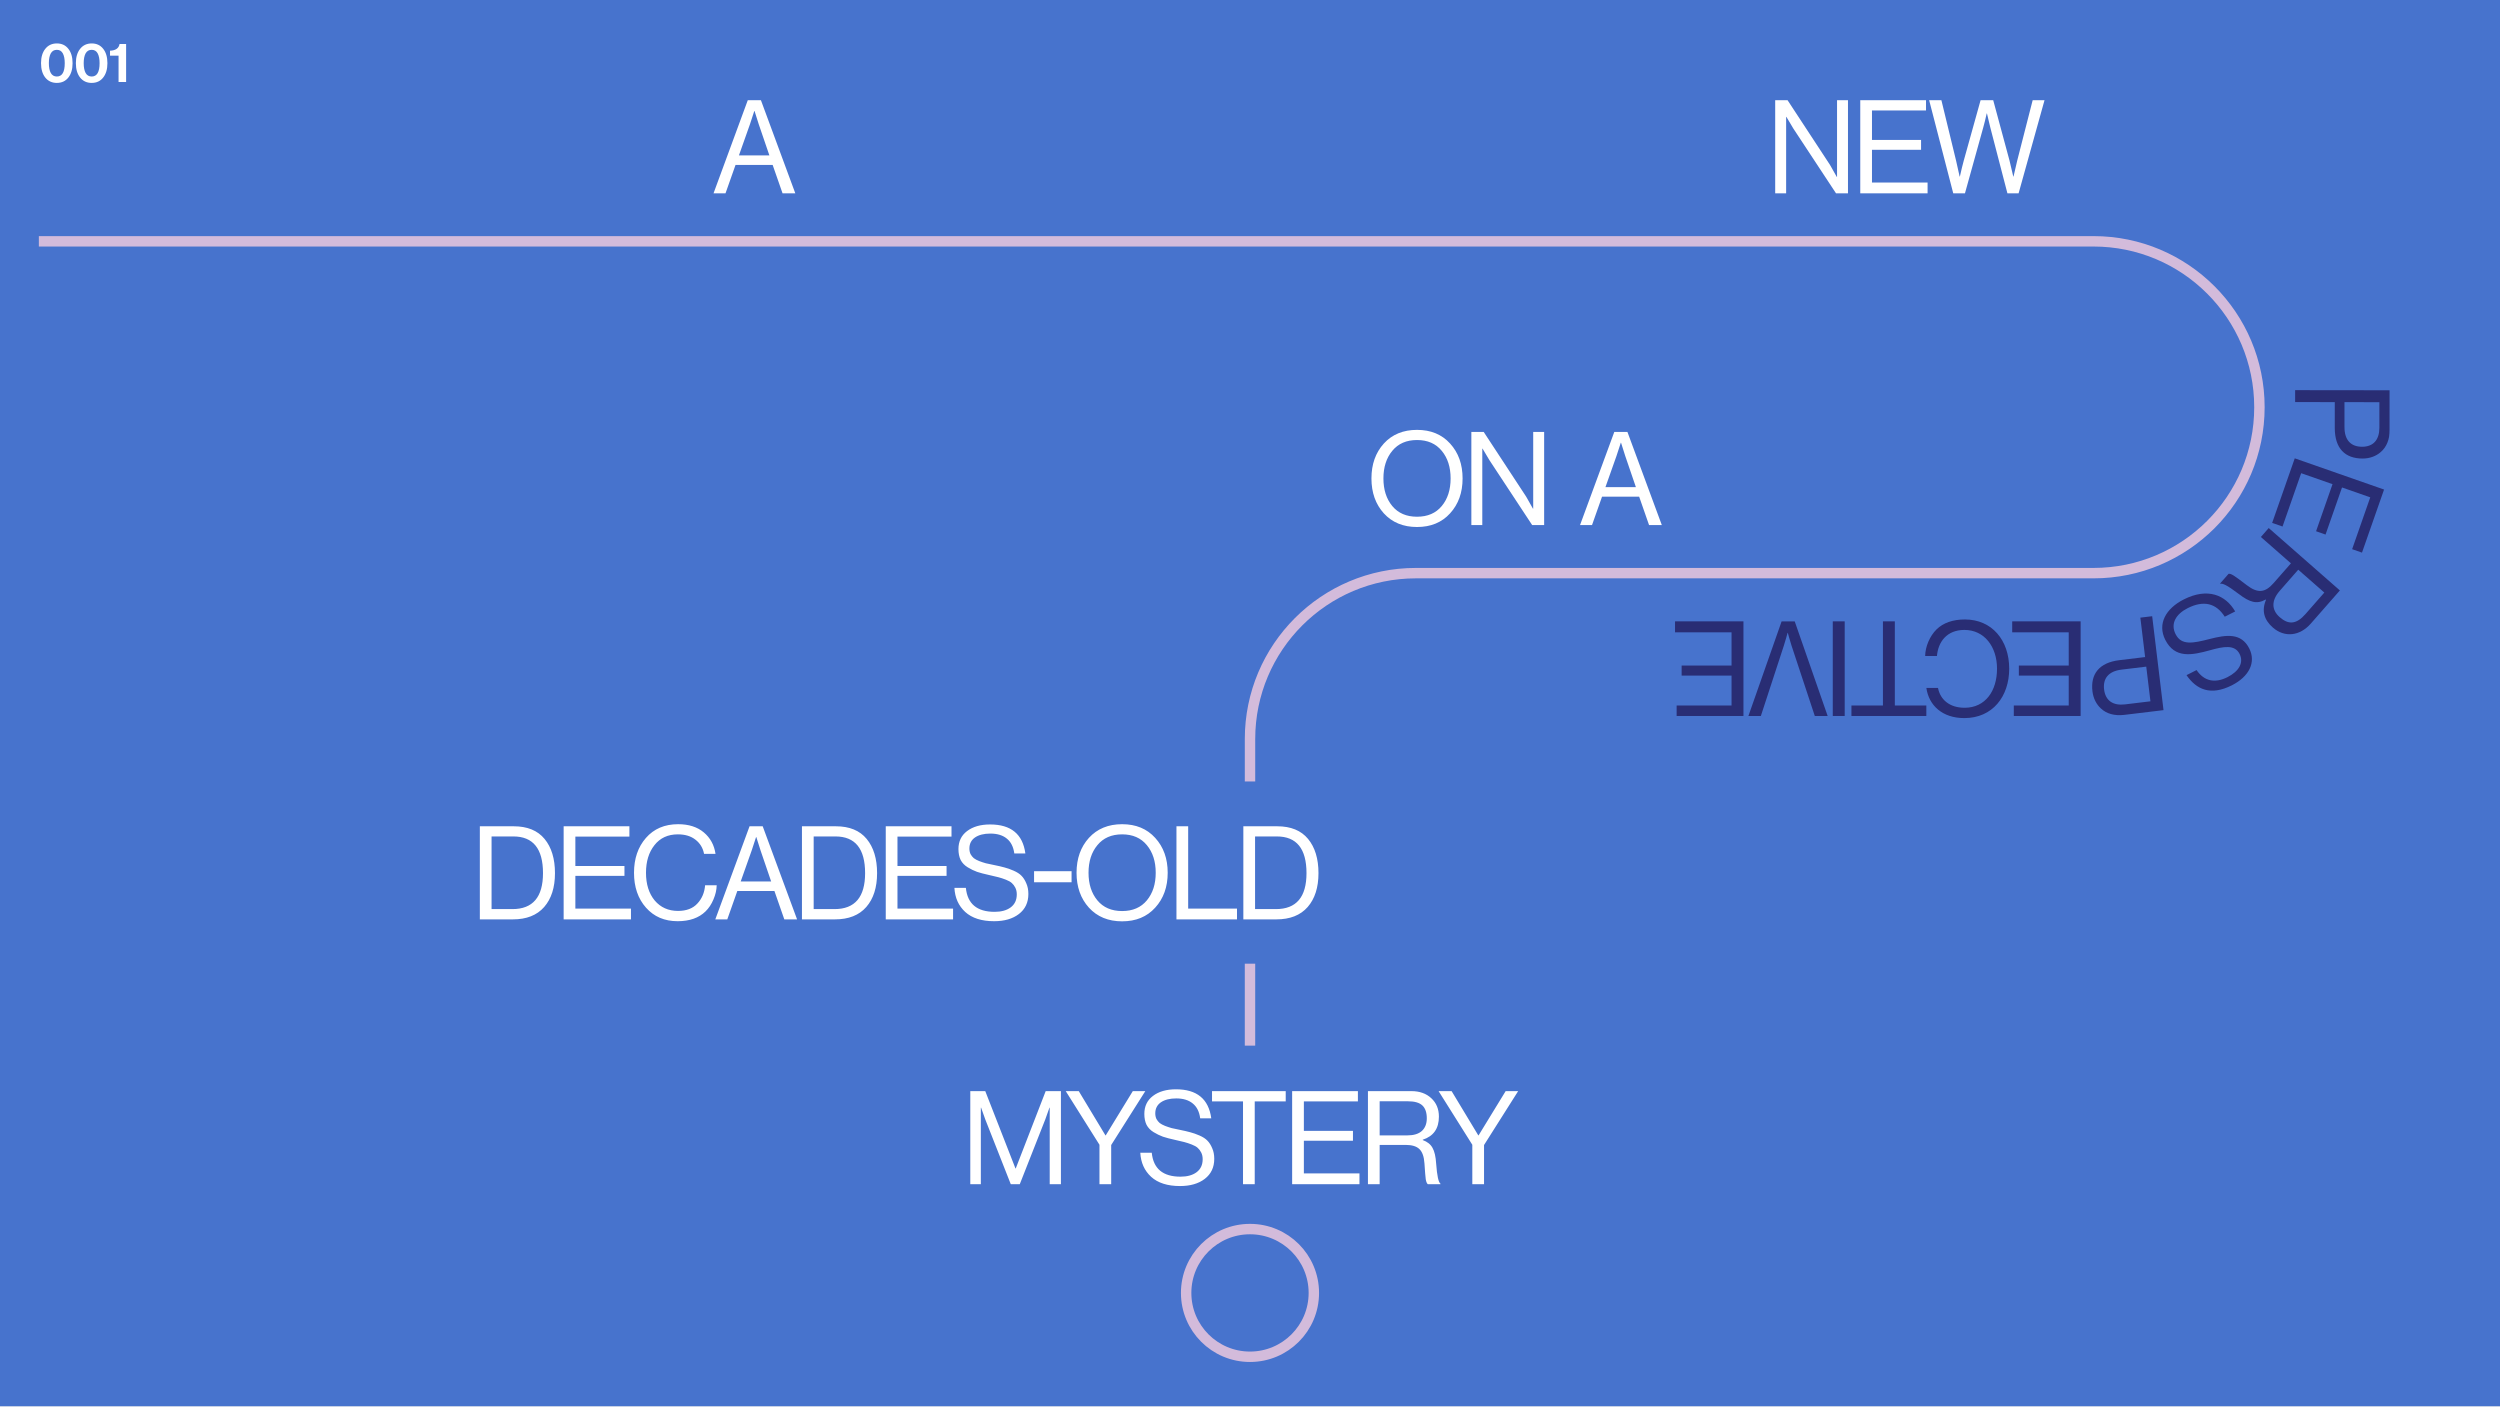
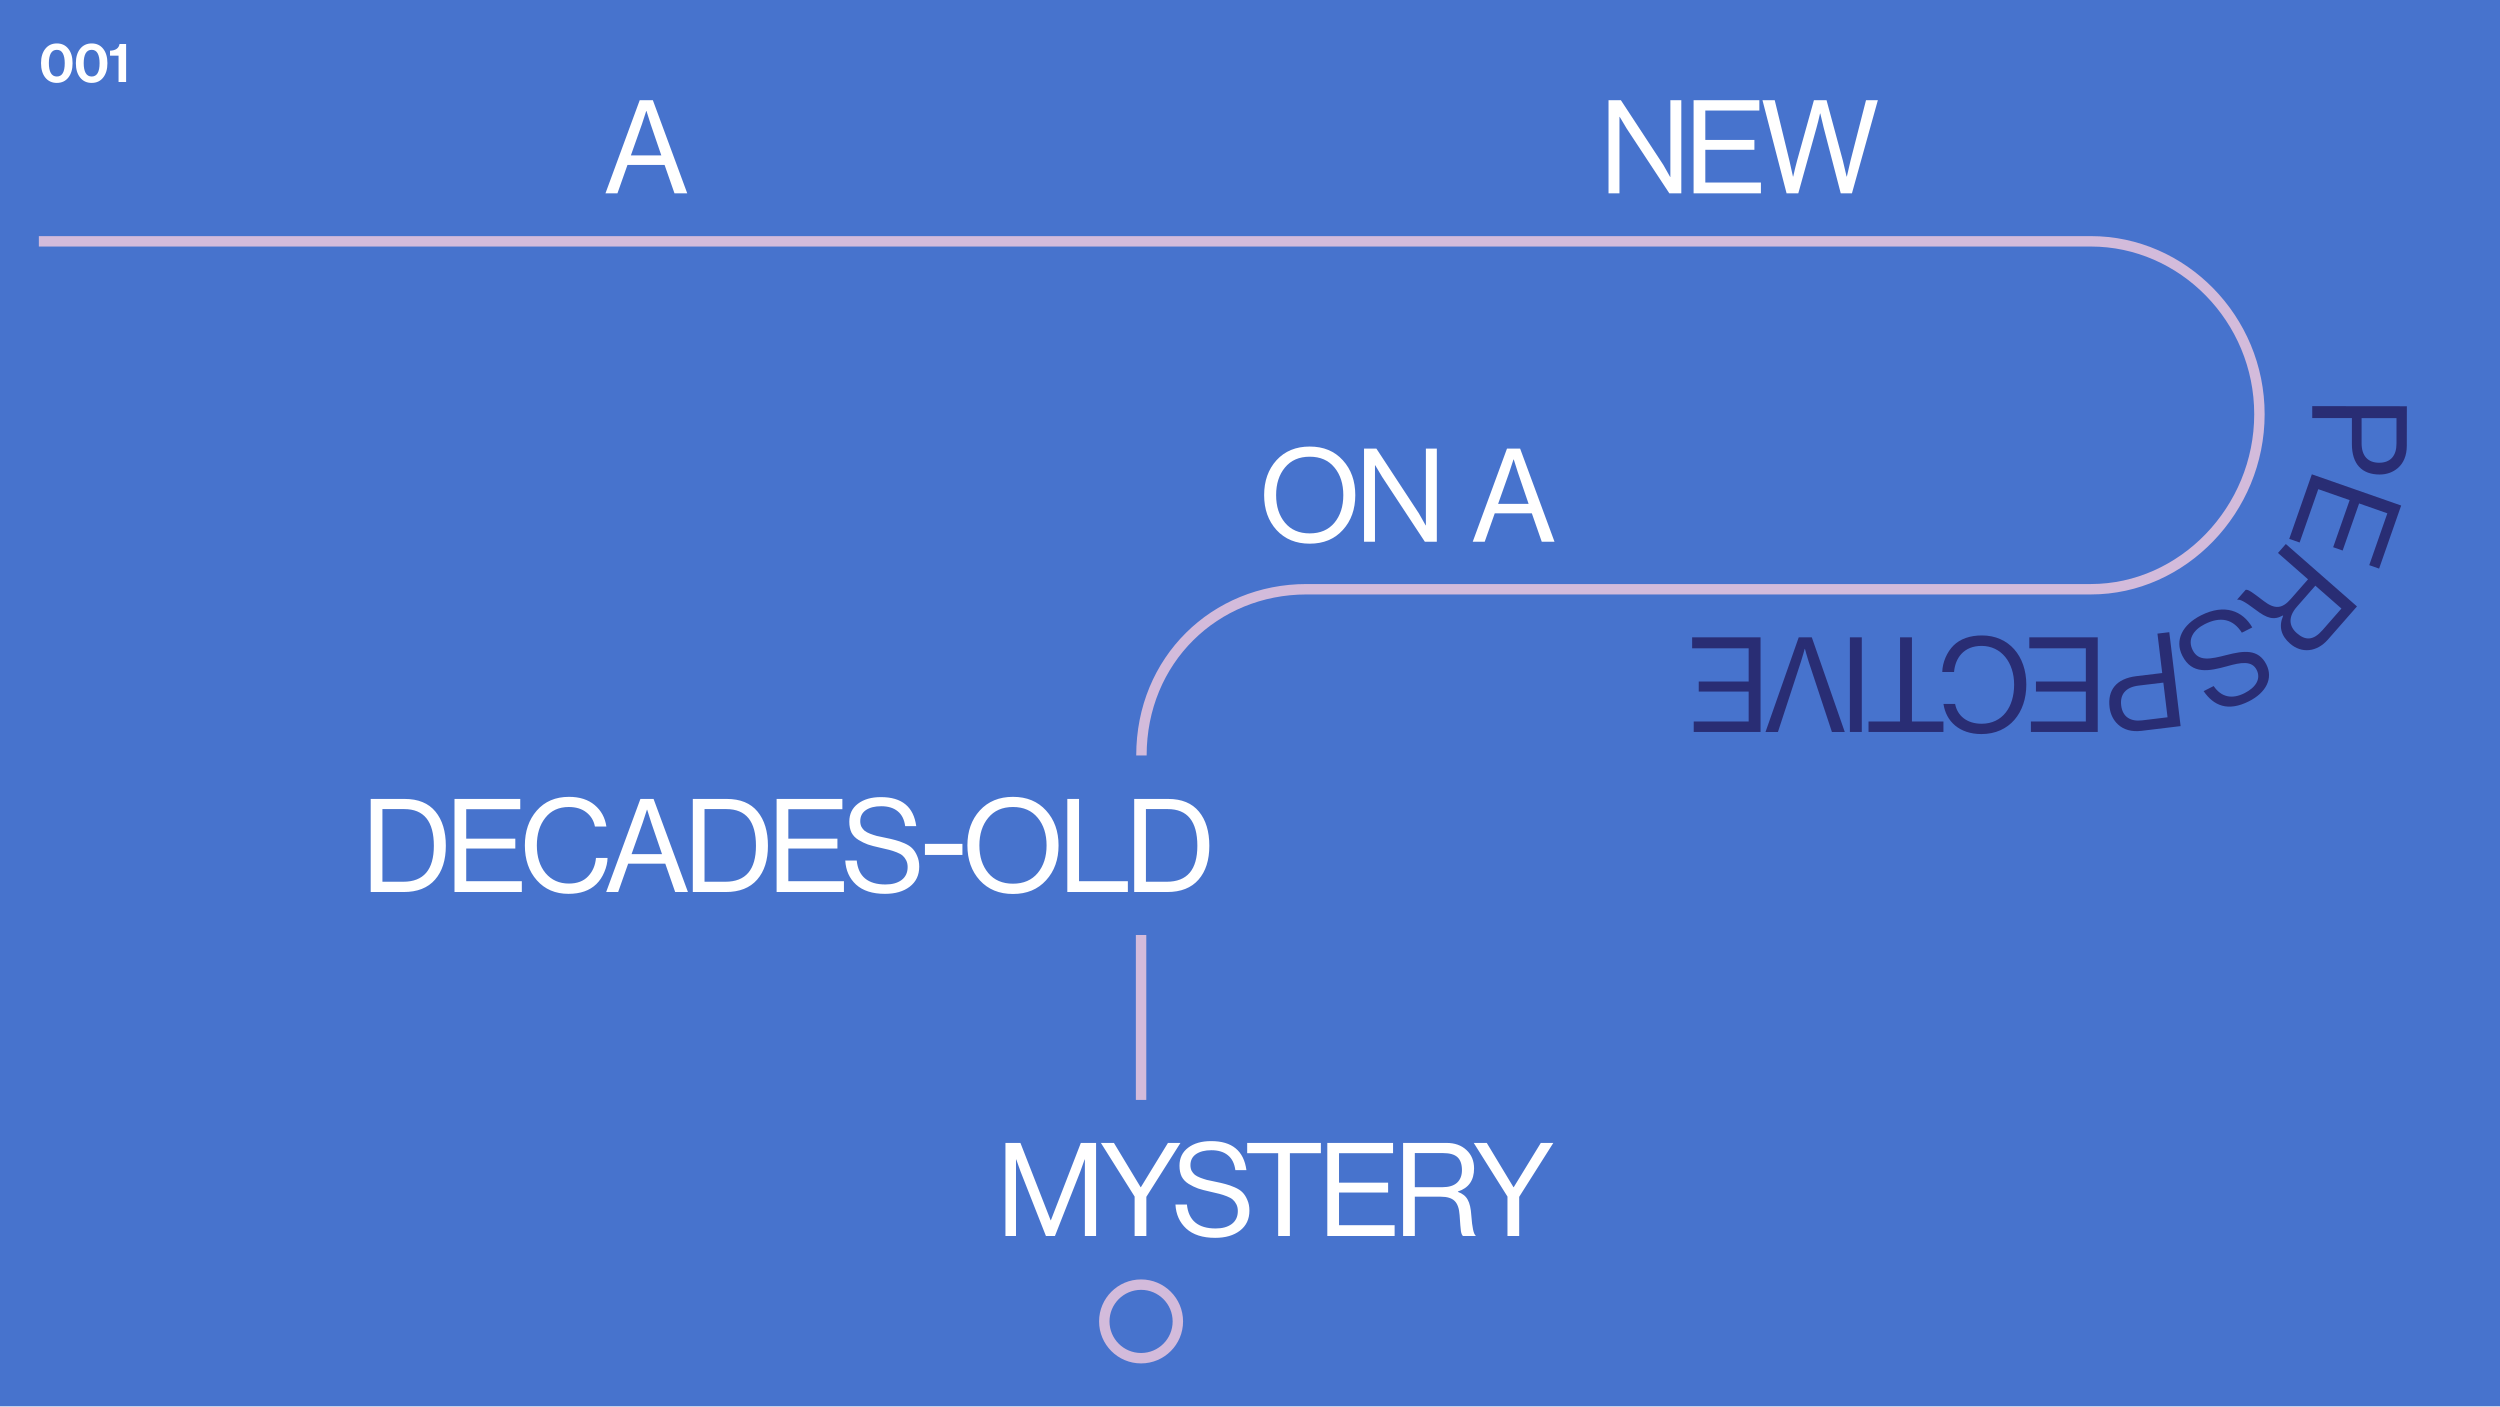
<svg xmlns="http://www.w3.org/2000/svg" width="1920" height="1080" viewBox="0 0 1920 1080" fill="none">
  <rect width="1920" height="1080" fill="#4773CD" />
-   <mask id="mask0_1009_8323" style="mask-type:luminance" maskUnits="userSpaceOnUse" x="638" y="181" width="1198" height="516">
-     <path d="M1835.33 181.289H638.336V696.792H1835.33V181.289Z" fill="white" />
-   </mask>
-   <g mask="url(#mask0_1009_8323)">
-     <path d="M1800.56 308.843V327.948C1800.52 338.22 1805.7 343.095 1814.03 343.113C1822.78 343.113 1827.36 337.752 1827.36 328.488V308.879L1800.56 308.843ZM1835.33 299.741L1835.3 330.035C1835.3 337.662 1832.74 343.545 1828.26 347.305C1824.7 350.345 1819.92 352.18 1814.43 352.162C1801.12 352.162 1793.09 344.516 1793.11 328.65V308.825L1762.66 308.789V299.633L1835.33 299.723V299.741Z" fill="#292D74" />
-   </g>
-   <path d="M1830.96 375.972L1814.01 424.417L1806.44 421.773L1820.35 381.962L1798.67 374.371L1786.02 410.548L1778.74 407.993L1791.38 371.834L1767.3 363.415L1752.98 404.377L1745.01 401.589L1762.37 351.992L1830.96 375.972Z" fill="#292D74" />
-   <path d="M1765.04 437.534L1750.85 453.743C1744.14 461.388 1744.62 468.566 1750.81 473.981C1757.47 479.809 1763.49 479.701 1770.54 471.678L1785.08 455.092L1765.06 437.534H1765.04ZM1797.04 453.437L1774.66 478.964C1766.23 488.588 1754.48 489.793 1745.54 481.95C1738.88 476.122 1736.71 469.07 1740.32 460.615L1740.09 460.417C1733.22 464.249 1727.86 462.665 1719.27 456.099C1709.96 449.012 1706.93 447.986 1705.37 448.364L1705.06 448.094L1711.56 440.682C1713.55 440.413 1715.82 441.978 1725.53 449.407C1734.03 455.901 1739.67 455.182 1746.1 447.842L1759.43 432.641L1736.35 412.403L1742.37 405.531L1797.01 453.437H1797.04Z" fill="#292D74" />
-   <path d="M1716.59 469.604L1708.6 473.634C1701.96 463.2 1692.36 460.88 1680.13 467.068C1671.15 471.601 1666.76 478.941 1670.84 487.018C1675.34 495.905 1684.19 494.052 1697.09 490.724C1709.81 487.486 1721.25 485.795 1727.44 498.046C1732.85 508.749 1727.2 519.687 1714.05 526.325C1697.81 534.528 1686.93 529.671 1679.24 518.518L1686.96 514.614C1692.83 523.267 1701.14 524.868 1710.67 520.065C1719.47 515.621 1723.39 508.965 1720.01 502.255C1716.3 494.915 1707.94 496.391 1697.27 499.395C1683.38 503.227 1670.3 505.961 1662.91 491.354C1656.78 479.193 1663.22 467.392 1677.19 460.34C1695.43 451.129 1709.27 456.886 1716.61 469.586" fill="#292D74" />
-   <path d="M1648.32 511.981L1629.36 514.266C1619.16 515.489 1614.95 521.228 1615.94 529.503C1616.98 538.174 1622.88 542.077 1632.07 540.962L1651.54 538.605L1648.32 511.963V511.981ZM1661.58 545.387L1631.5 549.021C1623.92 549.939 1617.77 548.122 1613.51 544.128C1610.06 540.962 1607.66 536.447 1607.01 530.996C1605.41 517.774 1612.02 508.887 1627.76 506.998L1647.44 504.623L1643.79 474.347L1652.87 473.25L1661.58 545.405V545.387Z" fill="#292D74" />
-   <path d="M1597.92 549.872H1546.6V541.831H1588.78V518.859H1550.47V511.141H1588.78V485.632H1545.38V477.195H1597.92V549.872Z" fill="#292D74" />
-   <path d="M1543.07 513.574C1543.07 534.927 1530.26 551.495 1508.62 551.495C1491.64 551.495 1481.38 541.727 1479.44 528.325H1488.38C1490.11 537.374 1497.32 543.562 1508.82 543.562C1524.77 543.562 1533.71 530.646 1533.71 513.574C1533.71 496.502 1523.86 483.783 1508.71 483.783C1494.98 483.783 1488.49 493.138 1487.57 503.806H1478.52C1478.63 496.592 1482.09 488.461 1487.27 483.37C1492.36 478.387 1499.77 475.742 1509.02 475.742C1529.65 475.742 1543.07 491.501 1543.07 513.556" fill="#292D74" />
-   <path d="M1479.43 549.872H1421.9V541.831H1446.09V477.195H1455.23V541.831H1479.43V549.872Z" fill="#292D74" />
-   <path d="M1416.73 477.195H1407.57V549.872H1416.73V477.195Z" fill="#292D74" />
-   <path d="M1403.63 549.888H1393.77L1375.89 495.812C1374.78 492.466 1373.05 486.062 1373.05 486.062H1372.85C1372.85 486.062 1371.12 492.574 1370.01 495.812L1352.33 549.888H1342.77L1368.28 477.211H1378.34L1403.65 549.888H1403.63Z" fill="#292D74" />
-   <path d="M1338.97 549.872H1287.65V541.831H1329.83V518.859H1291.49V511.141H1329.83V485.632H1286.42V477.195H1338.97V549.872Z" fill="#292D74" />
-   <path d="M29.836 185.336L1607.82 185.336C1678.2 185.336 1735.24 242.38 1735.24 312.755C1735.24 383.129 1678.2 440.173 1607.82 440.173H1087.43C1017.05 440.173 960.008 497.218 960.008 567.592V600.177" stroke="#D3BBDB" stroke-width="8" />
-   <path d="M960 740.109L960 803.047" stroke="#D3BBDB" stroke-width="8" />
-   <path d="M547.992 148.461L574.292 76.961H584.392L610.792 148.461H600.992L593.392 126.661H564.892L557.192 148.461H547.992ZM575.992 95.361L567.492 119.361H590.892L582.692 95.361L579.492 85.261H579.292C578.026 89.261 576.926 92.628 575.992 95.361Z" fill="white" />
-   <path d="M1363.35 148.461V76.961H1372.85L1405.45 126.661L1410.65 135.861H1410.85V76.961H1419.25V148.461H1410.05L1377.25 98.661L1371.95 89.761H1371.75V148.461H1363.35ZM1428.68 148.461V76.961H1479.18V84.861H1437.68V107.461H1475.38V115.061L1437.68 115.061V140.161L1480.38 140.161V148.461H1428.68ZM1500.09 148.461L1481.59 76.961L1490.99 76.961L1502.29 123.461L1504.99 135.561H1505.19C1506.32 130.494 1507.32 126.394 1508.19 123.261L1521.09 76.961H1530.79L1543.29 123.261L1546.19 135.561H1546.39C1547.52 130.428 1548.46 126.394 1549.19 123.461L1561.09 76.961H1570.19L1550.29 148.461H1541.69L1528.59 98.061L1525.99 87.161H1525.79C1524.79 91.628 1523.89 95.261 1523.09 98.061L1509.09 148.461H1500.09Z" fill="white" />
-   <path d="M1113.67 394.242C1107.34 401.242 1098.87 404.742 1088.27 404.742C1077.67 404.742 1069.17 401.242 1062.77 394.242C1056.44 387.242 1053.27 378.309 1053.27 367.442C1053.27 356.576 1056.44 347.642 1062.77 340.642C1069.17 333.642 1077.67 330.142 1088.27 330.142C1098.87 330.142 1107.34 333.642 1113.67 340.642C1120.07 347.642 1123.27 356.576 1123.27 367.442C1123.27 378.309 1120.07 387.242 1113.67 394.242ZM1069.27 388.642C1073.81 394.109 1080.14 396.842 1088.27 396.842C1096.41 396.842 1102.74 394.109 1107.27 388.642C1111.81 383.176 1114.07 376.109 1114.07 367.442C1114.07 358.776 1111.81 351.709 1107.27 346.242C1102.74 340.709 1096.41 337.942 1088.27 337.942C1080.14 337.942 1073.81 340.709 1069.27 346.242C1064.74 351.709 1062.47 358.776 1062.47 367.442C1062.47 376.109 1064.74 383.176 1069.27 388.642ZM1130 403.242V331.742H1139.5L1172.1 381.442L1177.3 390.642H1177.5V331.742H1185.9V403.242H1176.7L1143.9 353.442L1138.6 344.542H1138.4V403.242H1130ZM1213.47 403.242L1239.77 331.742H1249.87L1276.27 403.242L1266.47 403.242L1258.87 381.442L1230.37 381.442L1222.67 403.242H1213.47ZM1241.47 350.142L1232.97 374.142L1256.37 374.142L1248.17 350.142L1244.97 340.042H1244.77C1243.51 344.042 1242.41 347.409 1241.47 350.142Z" fill="white" />
-   <path d="M368.52 706.086V634.586H394.52C404.987 634.586 412.887 637.819 418.22 644.286C423.554 650.753 426.22 659.519 426.22 670.586C426.22 681.586 423.454 690.253 417.92 696.586C412.387 702.919 404.354 706.086 393.82 706.086H368.52ZM377.52 698.186H393.52C409.187 698.186 417.02 688.986 417.02 670.586C417.02 651.786 409.42 642.386 394.22 642.386H377.52V698.186ZM432.88 706.086V634.586H483.38V642.486H441.88V665.086H479.58V672.686H441.88V697.786H484.58V706.086H432.88ZM520.422 707.486C510.355 707.486 502.255 704.019 496.122 697.086C489.989 690.153 486.922 681.219 486.922 670.286C486.922 659.486 489.955 650.586 496.022 643.586C502.155 636.519 510.422 632.986 520.822 632.986C528.955 632.986 535.522 635.086 540.522 639.286C545.522 643.486 548.522 648.986 549.522 655.786H540.722C539.855 651.253 537.655 647.619 534.122 644.886C530.655 642.153 526.155 640.786 520.622 640.786C512.955 640.786 506.955 643.553 502.622 649.086C498.289 654.553 496.122 661.619 496.122 670.286C496.122 679.086 498.355 686.186 502.822 691.586C507.355 696.919 513.322 699.586 520.722 699.586C527.122 699.586 532.055 697.719 535.522 693.986C539.055 690.253 541.055 685.553 541.522 679.886H550.422C550.355 683.419 549.522 687.053 547.922 690.786C546.389 694.453 544.355 697.519 541.822 699.986C536.689 704.986 529.555 707.486 520.422 707.486ZM549.355 706.086L575.655 634.586H585.755L612.155 706.086H602.355L594.755 684.286H566.255L558.555 706.086H549.355ZM577.355 652.986L568.855 676.986H592.255L584.055 652.986L580.855 642.886H580.655C579.389 646.886 578.289 650.253 577.355 652.986ZM615.899 706.086V634.586H641.899C652.366 634.586 660.266 637.819 665.599 644.286C670.933 650.753 673.599 659.519 673.599 670.586C673.599 681.586 670.833 690.253 665.299 696.586C659.766 702.919 651.733 706.086 641.199 706.086H615.899ZM624.899 698.186H640.899C656.566 698.186 664.399 688.986 664.399 670.586C664.399 651.786 656.799 642.386 641.599 642.386H624.899V698.186ZM680.259 706.086V634.586L730.759 634.586V642.486L689.259 642.486V665.086L726.959 665.086V672.686H689.259V697.786H731.959V706.086H680.259ZM763.489 707.486C753.889 707.486 746.489 705.119 741.289 700.386C736.156 695.653 733.389 689.486 732.989 681.886L741.789 681.886C742.989 694.153 750.356 700.286 763.889 700.286C769.022 700.286 773.122 699.153 776.189 696.886C779.322 694.553 780.889 691.219 780.889 686.886C780.889 684.953 780.522 683.253 779.789 681.786C779.056 680.319 778.156 679.119 777.089 678.186C776.089 677.253 774.556 676.386 772.489 675.586C770.422 674.786 768.489 674.153 766.689 673.686C764.956 673.219 762.556 672.653 759.489 671.986C755.822 671.186 752.789 670.386 750.389 669.586C747.989 668.719 745.589 667.553 743.189 666.086C740.789 664.619 738.989 662.753 737.789 660.486C736.656 658.153 736.089 655.353 736.089 652.086C736.089 646.219 738.289 641.619 742.689 638.286C747.156 634.886 753.056 633.186 760.389 633.186C776.456 633.186 785.489 640.619 787.489 655.486H778.989C778.322 650.419 776.422 646.619 773.289 644.086C770.156 641.486 765.922 640.186 760.589 640.186C755.656 640.186 751.722 641.186 748.789 643.186C745.922 645.186 744.489 648.019 744.489 651.686C744.489 653.286 744.789 654.719 745.389 655.986C746.056 657.186 746.889 658.219 747.889 659.086C748.956 659.886 750.322 660.619 751.989 661.286C753.722 661.953 755.422 662.519 757.089 662.986C758.756 663.386 760.789 663.819 763.189 664.286C766.522 664.953 769.256 665.586 771.389 666.186C773.522 666.719 775.889 667.553 778.489 668.686C781.089 669.819 783.089 671.119 784.489 672.586C785.956 674.053 787.189 675.986 788.189 678.386C789.256 680.719 789.789 683.453 789.789 686.586C789.789 693.119 787.356 698.253 782.489 701.986C777.689 705.653 771.356 707.486 763.489 707.486ZM794.163 677.586V669.086H822.963V677.586H794.163ZM887.189 697.086C880.856 704.086 872.389 707.586 861.789 707.586C851.189 707.586 842.689 704.086 836.289 697.086C829.956 690.086 826.789 681.153 826.789 670.286C826.789 659.419 829.956 650.486 836.289 643.486C842.689 636.486 851.189 632.986 861.789 632.986C872.389 632.986 880.856 636.486 887.189 643.486C893.589 650.486 896.789 659.419 896.789 670.286C896.789 681.153 893.589 690.086 887.189 697.086ZM842.789 691.486C847.322 696.953 853.656 699.686 861.789 699.686C869.922 699.686 876.256 696.953 880.789 691.486C885.322 686.019 887.589 678.953 887.589 670.286C887.589 661.619 885.322 654.553 880.789 649.086C876.256 643.553 869.922 640.786 861.789 640.786C853.656 640.786 847.322 643.553 842.789 649.086C838.256 654.553 835.989 661.619 835.989 670.286C835.989 678.953 838.256 686.019 842.789 691.486ZM903.516 706.086V634.586H912.516V697.786H950.016V706.086H903.516ZM954.888 706.086V634.586H980.888C991.354 634.586 999.254 637.819 1004.59 644.286C1009.92 650.753 1012.59 659.519 1012.59 670.586C1012.59 681.586 1009.82 690.253 1004.29 696.586C998.754 702.919 990.721 706.086 980.188 706.086H954.888ZM963.888 698.186H979.888C995.554 698.186 1003.39 688.986 1003.39 670.586C1003.39 651.786 995.788 642.386 980.588 642.386H963.888V698.186Z" fill="white" />
-   <path d="M745.184 909.484V837.984H756.684L779.884 897.384H780.084L803.084 837.984H814.784V909.484H806.184V850.684H805.984C804.718 854.418 803.651 857.418 802.784 859.684L783.184 909.484H776.284L756.684 859.684L753.484 850.684H753.284V909.484H745.184ZM844.392 909.484V879.184L818.492 837.984H828.492L848.992 871.984H849.192L869.992 837.984H879.592L853.392 879.384V909.484H844.392ZM906.251 910.884C896.651 910.884 889.251 908.518 884.051 903.784C878.917 899.051 876.151 892.884 875.751 885.284H884.551C885.751 897.551 893.117 903.684 906.651 903.684C911.784 903.684 915.884 902.551 918.951 900.284C922.084 897.951 923.651 894.618 923.651 890.284C923.651 888.351 923.284 886.651 922.551 885.184C921.817 883.718 920.917 882.518 919.851 881.584C918.851 880.651 917.317 879.784 915.251 878.984C913.184 878.184 911.251 877.551 909.451 877.084C907.717 876.618 905.317 876.051 902.251 875.384C898.584 874.584 895.551 873.784 893.151 872.984C890.751 872.118 888.351 870.951 885.951 869.484C883.551 868.018 881.751 866.151 880.551 863.884C879.417 861.551 878.851 858.751 878.851 855.484C878.851 849.618 881.051 845.018 885.451 841.684C889.917 838.284 895.817 836.584 903.151 836.584C919.217 836.584 928.251 844.018 930.251 858.884H921.751C921.084 853.818 919.184 850.018 916.051 847.484C912.917 844.884 908.684 843.584 903.351 843.584C898.417 843.584 894.484 844.584 891.551 846.584C888.684 848.584 887.251 851.418 887.251 855.084C887.251 856.684 887.551 858.118 888.151 859.384C888.817 860.584 889.651 861.618 890.651 862.484C891.717 863.284 893.084 864.018 894.751 864.684C896.484 865.351 898.184 865.918 899.851 866.384C901.517 866.784 903.551 867.218 905.951 867.684C909.284 868.351 912.017 868.984 914.151 869.584C916.284 870.118 918.651 870.951 921.251 872.084C923.851 873.218 925.851 874.518 927.251 875.984C928.717 877.451 929.951 879.384 930.951 881.784C932.017 884.118 932.551 886.851 932.551 889.984C932.551 896.518 930.117 901.651 925.251 905.384C920.451 909.051 914.117 910.884 906.251 910.884ZM930.833 845.884V837.984H987.433V845.884H963.633V909.484H954.633V845.884H930.833ZM992.368 909.484V837.984H1042.87V845.884H1001.37V868.484H1039.07V876.084H1001.37V901.184H1044.07V909.484H992.368ZM1050.58 909.484V837.984H1083.98C1090.24 837.984 1095.31 839.784 1099.18 843.384C1103.11 846.984 1105.08 851.718 1105.08 857.584C1105.08 866.718 1100.94 872.618 1092.68 875.284V875.584C1096.21 876.851 1098.71 878.851 1100.18 881.584C1101.71 884.251 1102.64 888.318 1102.98 893.784C1103.64 902.918 1104.74 908.018 1106.28 909.084V909.484H1096.58C1095.84 908.884 1095.31 907.618 1094.98 905.684C1094.71 903.751 1094.38 899.684 1093.98 893.484C1093.64 888.284 1092.34 884.618 1090.08 882.484C1087.88 880.351 1084.34 879.284 1079.48 879.284H1059.58V909.484H1050.58ZM1059.58 845.784V871.984H1080.78C1085.71 871.984 1089.44 870.851 1091.98 868.584C1094.51 866.251 1095.78 863.018 1095.78 858.884C1095.78 854.418 1094.64 851.118 1092.38 848.984C1090.11 846.851 1086.41 845.784 1081.28 845.784H1059.58ZM1130.74 909.484V879.184L1104.84 837.984H1114.84L1135.34 871.984H1135.54L1156.34 837.984H1165.94L1139.74 879.384V909.484L1130.74 909.484Z" fill="white" />
-   <circle cx="959.996" cy="992.965" r="49.035" stroke="#D3BBDB" stroke-width="8" />
+   <path d="M1813.7 321.114V340.219C1813.66 350.491 1818.84 355.366 1827.17 355.384C1835.91 355.384 1840.5 350.023 1840.5 340.759V321.15L1813.7 321.114ZM1848.47 312.012L1848.43 342.306C1848.43 349.933 1845.88 355.816 1841.4 359.576C1837.84 362.616 1833.05 364.451 1827.57 364.433C1814.25 364.433 1806.23 356.787 1806.25 340.921V321.096L1775.79 321.06V311.904L1848.47 311.994V312.012Z" fill="#292D74" />
+   <path d="M1844.1 388.243L1827.15 436.688L1819.58 434.044L1833.48 394.233L1811.81 386.642L1799.16 422.818L1791.87 420.264L1804.52 384.105L1780.43 375.686L1766.11 416.648L1758.14 413.86L1775.5 364.263L1844.1 388.243Z" fill="#292D74" />
+   <path d="M1778.18 449.805L1763.98 466.014C1757.27 473.659 1757.76 480.837 1763.95 486.252C1770.6 492.08 1776.63 491.972 1783.68 483.949L1798.22 467.363L1778.19 449.805H1778.18ZM1810.18 465.708L1787.8 491.235C1779.36 500.859 1767.62 502.064 1758.68 494.221C1752.02 488.392 1749.84 481.341 1753.46 472.886L1753.22 472.688C1746.35 476.519 1740.99 474.936 1732.41 468.37C1723.09 461.282 1720.07 460.257 1718.51 460.635L1718.2 460.365L1724.69 452.953C1726.69 452.684 1728.96 454.249 1738.67 461.678C1747.16 468.172 1752.81 467.453 1759.23 460.113L1772.56 444.912L1749.48 424.674L1755.51 417.802L1810.14 465.708H1810.18Z" fill="#292D74" />
+   <path d="M1729.72 481.879L1721.74 485.908C1715.1 475.475 1705.49 473.154 1693.26 479.342C1684.28 483.876 1679.89 491.215 1683.98 499.293C1688.47 508.179 1697.32 506.326 1710.22 502.998C1722.94 499.76 1734.38 498.069 1740.57 510.32C1745.99 521.024 1740.34 531.961 1727.19 538.599C1710.94 546.802 1700.06 541.945 1692.38 530.792L1700.09 526.888C1705.96 535.541 1714.27 537.142 1723.81 532.339C1732.6 527.896 1736.52 521.24 1733.14 514.53C1729.44 507.19 1721.07 508.665 1710.4 511.669C1696.52 515.501 1683.44 518.235 1676.04 503.628C1669.91 491.467 1676.35 479.666 1690.33 472.614C1708.57 463.404 1722.4 469.16 1729.74 481.861" fill="#292D74" />
+   <path d="M1661.45 524.25L1642.49 526.535C1632.29 527.758 1628.08 533.497 1629.07 541.772C1630.12 550.443 1636.02 554.346 1645.21 553.231L1664.67 550.874L1661.45 524.232V524.25ZM1674.71 557.656L1644.63 561.29C1637.06 562.208 1630.91 560.391 1626.64 556.397C1623.19 553.231 1620.8 548.716 1620.15 543.265C1618.55 530.043 1625.15 521.156 1640.89 519.267L1660.57 516.893L1656.92 486.616L1666.01 485.519L1674.71 557.674V557.656Z" fill="#292D74" />
+   <path d="M1611.06 562.143H1559.73V554.102H1601.92V531.13H1563.6V523.412H1601.92V497.903H1558.51V489.466H1611.06V562.143Z" fill="#292D74" />
+   <path d="M1556.21 525.845C1556.21 547.198 1543.4 563.766 1521.76 563.766C1504.77 563.766 1494.52 553.998 1492.58 540.596H1501.52C1503.24 549.645 1510.46 555.833 1521.95 555.833C1537.91 555.833 1546.85 542.917 1546.85 525.845C1546.85 508.773 1536.99 496.054 1521.85 496.054C1508.12 496.054 1501.63 505.409 1500.71 516.076H1491.66C1491.77 508.863 1495.22 500.732 1500.4 495.641C1505.49 490.658 1512.9 488.013 1522.15 488.013C1542.78 488.013 1556.21 503.772 1556.21 525.827" fill="#292D74" />
+   <path d="M1492.56 562.143H1435.03V554.102H1459.23V489.466H1468.37V554.102H1492.56V562.143Z" fill="#292D74" />
+   <path d="M1429.86 489.466H1420.71V562.143H1429.86V489.466Z" fill="#292D74" />
+   <path d="M1416.77 562.159H1406.91L1389.03 508.083C1387.91 504.737 1386.19 498.333 1386.19 498.333H1385.99C1385.99 498.333 1384.26 504.845 1383.15 508.083L1365.46 562.159H1355.91L1381.42 489.482H1391.47L1416.79 562.159H1416.77Z" fill="#292D74" />
+   <path d="M1352.1 562.143H1300.78V554.102H1342.97V531.13H1304.63V523.412H1342.97V497.903H1299.56V489.466H1352.1V562.143Z" fill="#292D74" />
+   <path d="M29.836 185.336L1605.82 185.336C1676.2 185.336 1735.24 244.789 1735.24 318.135C1735.24 391.482 1676.2 452.539 1605.82 452.539H1003.43C933 452.539 876.618 506.871 876.618 580.217" stroke="#D3BBDB" stroke-width="8" />
+   <path d="M876.344 718.078L876.344 844.73" stroke="#D3BBDB" stroke-width="8" />
+   <path d="M465 148.469L491.3 76.969H501.4L527.8 148.469H518L510.4 126.669H481.9L474.2 148.469H465ZM493 95.369L484.5 119.369H507.9L499.7 95.369L496.5 85.269H496.3C495.033 89.269 493.933 92.635 493 95.369Z" fill="white" />
+   <path d="M1235.35 148.469V76.969H1244.85L1277.45 126.669L1282.65 135.869H1282.85V76.969H1291.25V148.469H1282.05L1249.25 98.669L1243.95 89.769H1243.75V148.469H1235.35ZM1300.68 148.469V76.969H1351.18V84.869H1309.68V107.469H1347.38V115.069L1309.68 115.069V140.169L1352.38 140.169V148.469H1300.68ZM1372.09 148.469L1353.59 76.969L1362.99 76.969L1374.29 123.469L1376.99 135.569H1377.19C1378.32 130.502 1379.32 126.402 1380.19 123.269L1393.09 76.969H1402.79L1415.29 123.269L1418.19 135.569H1418.39C1419.52 130.435 1420.46 126.402 1421.19 123.469L1433.09 76.969H1442.19L1422.29 148.469H1413.69L1400.59 98.069L1397.99 87.169H1397.79C1396.79 91.635 1395.89 95.269 1395.09 98.069L1381.09 148.469H1372.09Z" fill="white" />
+   <path d="M1031.26 407.047C1024.92 414.047 1016.46 417.547 1005.86 417.547C995.257 417.547 986.757 414.047 980.357 407.047C974.024 400.047 970.857 391.114 970.857 380.247C970.857 369.38 974.024 360.447 980.357 353.447C986.757 346.447 995.257 342.947 1005.86 342.947C1016.46 342.947 1024.92 346.447 1031.26 353.447C1037.66 360.447 1040.86 369.38 1040.86 380.247C1040.86 391.114 1037.66 400.047 1031.26 407.047ZM986.857 401.447C991.391 406.914 997.724 409.647 1005.86 409.647C1013.99 409.647 1020.32 406.914 1024.86 401.447C1029.39 395.98 1031.66 388.914 1031.66 380.247C1031.66 371.58 1029.39 364.514 1024.86 359.047C1020.32 353.514 1013.99 350.747 1005.86 350.747C997.724 350.747 991.391 353.514 986.857 359.047C982.324 364.514 980.057 371.58 980.057 380.247C980.057 388.914 982.324 395.98 986.857 401.447ZM1047.58 416.047V344.547H1057.08L1089.68 394.247L1094.88 403.447H1095.08V344.547H1103.48V416.047H1094.28L1061.48 366.247L1056.18 357.347H1055.98V416.047H1047.58ZM1131.06 416.047L1157.36 344.547H1167.46L1193.86 416.047L1184.06 416.047L1176.46 394.247L1147.96 394.247L1140.26 416.047H1131.06ZM1159.06 362.947L1150.56 386.947L1173.96 386.947L1165.76 362.947L1162.56 352.847H1162.36C1161.09 356.847 1159.99 360.214 1159.06 362.947Z" fill="white" />
+   <path d="M284.7 685.078V613.578H310.7C321.167 613.578 329.067 616.811 334.4 623.278C339.733 629.745 342.4 638.511 342.4 649.578C342.4 660.578 339.633 669.245 334.1 675.578C328.567 681.911 320.533 685.078 310 685.078H284.7ZM293.7 677.178H309.7C325.367 677.178 333.2 667.978 333.2 649.578C333.2 630.778 325.6 621.378 310.4 621.378H293.7V677.178ZM349.059 685.078V613.578H399.559V621.478H358.059V644.078H395.759V651.678H358.059V676.778H400.759V685.078H349.059ZM436.602 686.478C426.535 686.478 418.435 683.011 412.302 676.078C406.168 669.145 403.102 660.211 403.102 649.278C403.102 638.478 406.135 629.578 412.202 622.578C418.335 615.511 426.602 611.978 437.002 611.978C445.135 611.978 451.702 614.078 456.702 618.278C461.702 622.478 464.702 627.978 465.702 634.778H456.902C456.035 630.245 453.835 626.611 450.302 623.878C446.835 621.145 442.335 619.778 436.802 619.778C429.135 619.778 423.135 622.545 418.802 628.078C414.468 633.545 412.302 640.611 412.302 649.278C412.302 658.078 414.535 665.178 419.002 670.578C423.535 675.911 429.502 678.578 436.902 678.578C443.302 678.578 448.235 676.711 451.702 672.978C455.235 669.245 457.235 664.545 457.702 658.878H466.602C466.535 662.411 465.702 666.045 464.102 669.778C462.568 673.445 460.535 676.511 458.002 678.978C452.868 683.978 445.735 686.478 436.602 686.478ZM465.535 685.078L491.835 613.578H501.935L528.335 685.078H518.535L510.935 663.278H482.435L474.735 685.078H465.535ZM493.535 631.978L485.035 655.978H508.435L500.235 631.978L497.035 621.878H496.835C495.568 625.878 494.468 629.245 493.535 631.978ZM532.079 685.078V613.578H558.079C568.546 613.578 576.446 616.811 581.779 623.278C587.112 629.745 589.779 638.511 589.779 649.578C589.779 660.578 587.012 669.245 581.479 675.578C575.946 681.911 567.912 685.078 557.379 685.078H532.079ZM541.079 677.178H557.079C572.746 677.178 580.579 667.978 580.579 649.578C580.579 630.778 572.979 621.378 557.779 621.378H541.079V677.178ZM596.438 685.078V613.578L646.938 613.578V621.478L605.438 621.478V644.078L643.138 644.078V651.678H605.438V676.778H648.138V685.078H596.438ZM679.669 686.478C670.069 686.478 662.669 684.111 657.469 679.378C652.335 674.645 649.569 668.478 649.169 660.878L657.969 660.878C659.169 673.145 666.535 679.278 680.069 679.278C685.202 679.278 689.302 678.145 692.369 675.878C695.502 673.545 697.069 670.211 697.069 665.878C697.069 663.945 696.702 662.245 695.969 660.778C695.235 659.311 694.335 658.111 693.269 657.178C692.269 656.245 690.735 655.378 688.669 654.578C686.602 653.778 684.669 653.145 682.869 652.678C681.135 652.211 678.735 651.645 675.669 650.978C672.002 650.178 668.969 649.378 666.569 648.578C664.169 647.711 661.769 646.545 659.369 645.078C656.969 643.611 655.169 641.745 653.969 639.478C652.835 637.145 652.269 634.345 652.269 631.078C652.269 625.211 654.469 620.611 658.869 617.278C663.335 613.878 669.235 612.178 676.569 612.178C692.635 612.178 701.669 619.611 703.669 634.478H695.169C694.502 629.411 692.602 625.611 689.469 623.078C686.335 620.478 682.102 619.178 676.769 619.178C671.835 619.178 667.902 620.178 664.969 622.178C662.102 624.178 660.669 627.011 660.669 630.678C660.669 632.278 660.969 633.711 661.569 634.978C662.235 636.178 663.069 637.211 664.069 638.078C665.135 638.878 666.502 639.611 668.169 640.278C669.902 640.945 671.602 641.511 673.269 641.978C674.935 642.378 676.969 642.811 679.369 643.278C682.702 643.945 685.435 644.578 687.569 645.178C689.702 645.711 692.069 646.545 694.669 647.678C697.269 648.811 699.269 650.111 700.669 651.578C702.135 653.045 703.369 654.978 704.369 657.378C705.435 659.711 705.969 662.445 705.969 665.578C705.969 672.111 703.535 677.245 698.669 680.978C693.869 684.645 687.535 686.478 679.669 686.478ZM710.343 656.578V648.078H739.143V656.578H710.343ZM803.369 676.078C797.035 683.078 788.569 686.578 777.969 686.578C767.369 686.578 758.869 683.078 752.469 676.078C746.135 669.078 742.969 660.145 742.969 649.278C742.969 638.411 746.135 629.478 752.469 622.478C758.869 615.478 767.369 611.978 777.969 611.978C788.569 611.978 797.035 615.478 803.369 622.478C809.769 629.478 812.969 638.411 812.969 649.278C812.969 660.145 809.769 669.078 803.369 676.078ZM758.969 670.478C763.502 675.945 769.835 678.678 777.969 678.678C786.102 678.678 792.435 675.945 796.969 670.478C801.502 665.011 803.769 657.945 803.769 649.278C803.769 640.611 801.502 633.545 796.969 628.078C792.435 622.545 786.102 619.778 777.969 619.778C769.835 619.778 763.502 622.545 758.969 628.078C754.435 633.545 752.169 640.611 752.169 649.278C752.169 657.945 754.435 665.011 758.969 670.478ZM819.696 685.078V613.578H828.696V676.778H866.196V685.078H819.696ZM871.067 685.078V613.578H897.067C907.534 613.578 915.434 616.811 920.767 623.278C926.101 629.745 928.767 638.511 928.767 649.578C928.767 660.578 926.001 669.245 920.467 675.578C914.934 681.911 906.901 685.078 896.367 685.078H871.067ZM880.067 677.178H896.067C911.734 677.178 919.567 667.978 919.567 649.578C919.567 630.778 911.967 621.378 896.767 621.378H880.067V677.178Z" fill="white" />
+   <path d="M772.184 949.266V877.766H783.684L806.884 937.166H807.084L830.084 877.766H841.784V949.266H833.184V890.466H832.984C831.718 894.199 830.651 897.199 829.784 899.466L810.184 949.266H803.284L783.684 899.466L780.484 890.466H780.284V949.266H772.184ZM871.392 949.266V918.966L845.492 877.766H855.492L875.992 911.766H876.192L896.992 877.766H906.592L880.392 919.166V949.266H871.392ZM933.251 950.666C923.651 950.666 916.251 948.299 911.051 943.566C905.917 938.832 903.151 932.666 902.751 925.066H911.551C912.751 937.332 920.117 943.466 933.651 943.466C938.784 943.466 942.884 942.332 945.951 940.066C949.084 937.732 950.651 934.399 950.651 930.066C950.651 928.132 950.284 926.432 949.551 924.966C948.817 923.499 947.917 922.299 946.851 921.366C945.851 920.432 944.317 919.566 942.251 918.766C940.184 917.966 938.251 917.332 936.451 916.866C934.717 916.399 932.317 915.832 929.251 915.166C925.584 914.366 922.551 913.566 920.151 912.766C917.751 911.899 915.351 910.732 912.951 909.266C910.551 907.799 908.751 905.932 907.551 903.666C906.417 901.332 905.851 898.532 905.851 895.266C905.851 889.399 908.051 884.799 912.451 881.466C916.917 878.066 922.817 876.366 930.151 876.366C946.217 876.366 955.251 883.799 957.251 898.666H948.751C948.084 893.599 946.184 889.799 943.051 887.266C939.917 884.666 935.684 883.366 930.351 883.366C925.417 883.366 921.484 884.366 918.551 886.366C915.684 888.366 914.251 891.199 914.251 894.866C914.251 896.466 914.551 897.899 915.151 899.166C915.817 900.366 916.651 901.399 917.651 902.266C918.717 903.066 920.084 903.799 921.751 904.466C923.484 905.132 925.184 905.699 926.851 906.166C928.517 906.566 930.551 906.999 932.951 907.466C936.284 908.132 939.017 908.766 941.151 909.366C943.284 909.899 945.651 910.732 948.251 911.866C950.851 912.999 952.851 914.299 954.251 915.766C955.717 917.232 956.951 919.166 957.951 921.566C959.017 923.899 959.551 926.632 959.551 929.766C959.551 936.299 957.117 941.432 952.251 945.166C947.451 948.832 941.117 950.666 933.251 950.666ZM957.833 885.666V877.766H1014.43V885.666H990.633V949.266H981.633V885.666H957.833ZM1019.37 949.266V877.766H1069.87V885.666H1028.37V908.266H1066.07V915.866H1028.37V940.966H1071.07V949.266H1019.37ZM1077.58 949.266V877.766H1110.98C1117.24 877.766 1122.31 879.566 1126.18 883.166C1130.11 886.766 1132.08 891.499 1132.08 897.366C1132.08 906.499 1127.94 912.399 1119.68 915.066V915.366C1123.21 916.632 1125.71 918.632 1127.18 921.366C1128.71 924.032 1129.64 928.099 1129.98 933.566C1130.64 942.699 1131.74 947.799 1133.28 948.866V949.266H1123.58C1122.84 948.666 1122.31 947.399 1121.98 945.466C1121.71 943.532 1121.38 939.466 1120.98 933.266C1120.64 928.066 1119.34 924.399 1117.08 922.266C1114.88 920.132 1111.34 919.066 1106.48 919.066H1086.58V949.266H1077.58ZM1086.58 885.566V911.766H1107.78C1112.71 911.766 1116.44 910.632 1118.98 908.366C1121.51 906.032 1122.78 902.799 1122.78 898.666C1122.78 894.199 1121.64 890.899 1119.38 888.766C1117.11 886.632 1113.41 885.566 1108.28 885.566H1086.58ZM1157.74 949.266V918.966L1131.84 877.766H1141.84L1162.34 911.766H1162.54L1183.34 877.766H1192.94L1166.74 919.166V949.266L1157.74 949.266Z" fill="white" />
+   <circle cx="876.344" cy="1014.85" r="28.25" stroke="#D3BBDB" stroke-width="8" />
  <path d="M43.625 63.678C39.926 63.678 36.976 62.308 34.774 59.57C32.6 56.831 31.513 53.147 31.513 48.516C31.513 43.886 32.614 40.202 34.816 37.463C37.018 34.724 39.969 33.355 43.667 33.355C47.394 33.355 50.33 34.724 52.476 37.463C54.65 40.173 55.737 43.858 55.737 48.516C55.737 53.147 54.65 56.831 52.476 59.57C50.33 62.308 47.38 63.678 43.625 63.678ZM43.667 58.765C47.705 58.765 49.723 55.349 49.723 48.516C49.723 45.298 49.229 42.785 48.241 40.978C47.253 39.171 45.728 38.268 43.667 38.268C41.578 38.268 40.025 39.171 39.009 40.978C38.02 42.785 37.526 45.298 37.526 48.516C37.526 51.735 38.02 54.248 39.009 56.055C40.025 57.861 41.578 58.765 43.667 58.765ZM70.383 63.678C66.684 63.678 63.734 62.308 61.532 59.57C59.358 56.831 58.271 53.147 58.271 48.516C58.271 43.886 59.372 40.202 61.574 37.463C63.776 34.724 66.727 33.355 70.425 33.355C74.152 33.355 77.088 34.724 79.234 37.463C81.408 40.173 82.495 43.858 82.495 48.516C82.495 53.147 81.408 56.831 79.234 59.57C77.088 62.308 74.138 63.678 70.383 63.678ZM70.425 58.765C74.463 58.765 76.481 55.349 76.481 48.516C76.481 45.298 75.987 42.785 74.999 40.978C74.011 39.171 72.486 38.268 70.425 38.268C68.336 38.268 66.783 39.171 65.767 40.978C64.779 42.785 64.285 45.298 64.285 48.516C64.285 51.735 64.779 54.248 65.767 56.055C66.783 57.861 68.336 58.765 70.425 58.765ZM91.053 63V42.757H84.489V38.945C88.837 38.776 91.279 37.054 91.815 33.779H96.855V63H91.053Z" fill="white" />
</svg>
